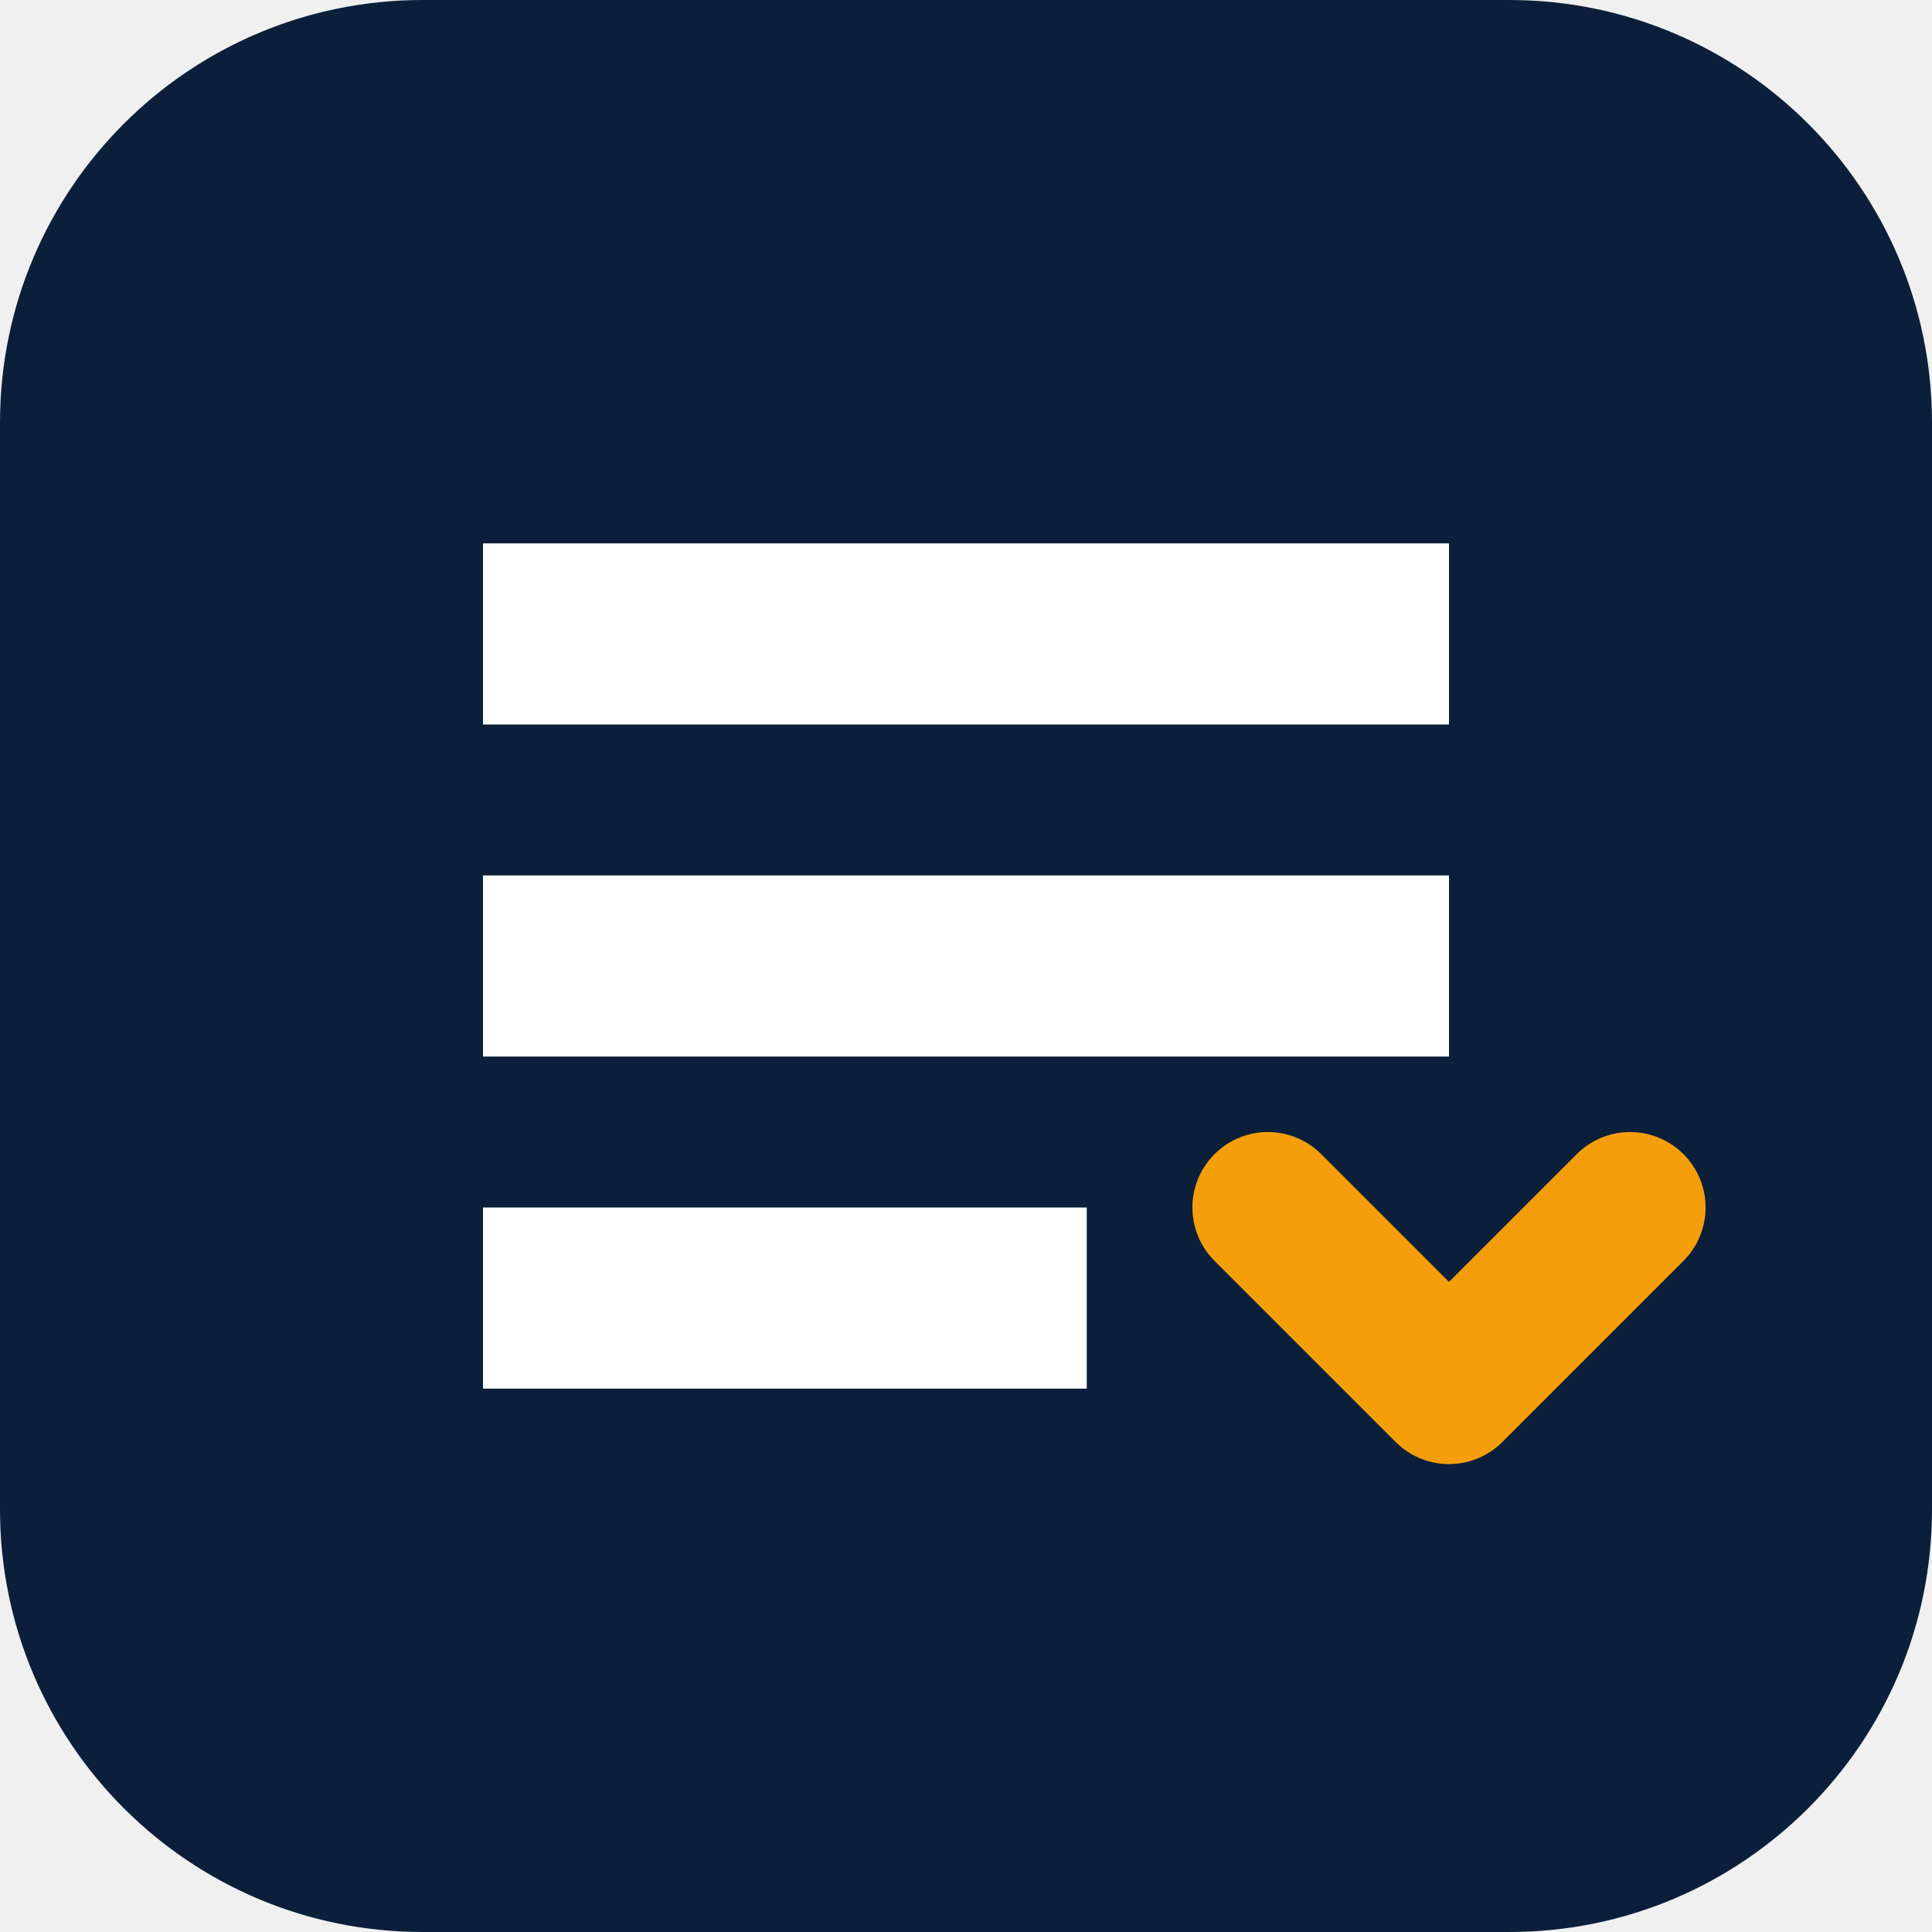
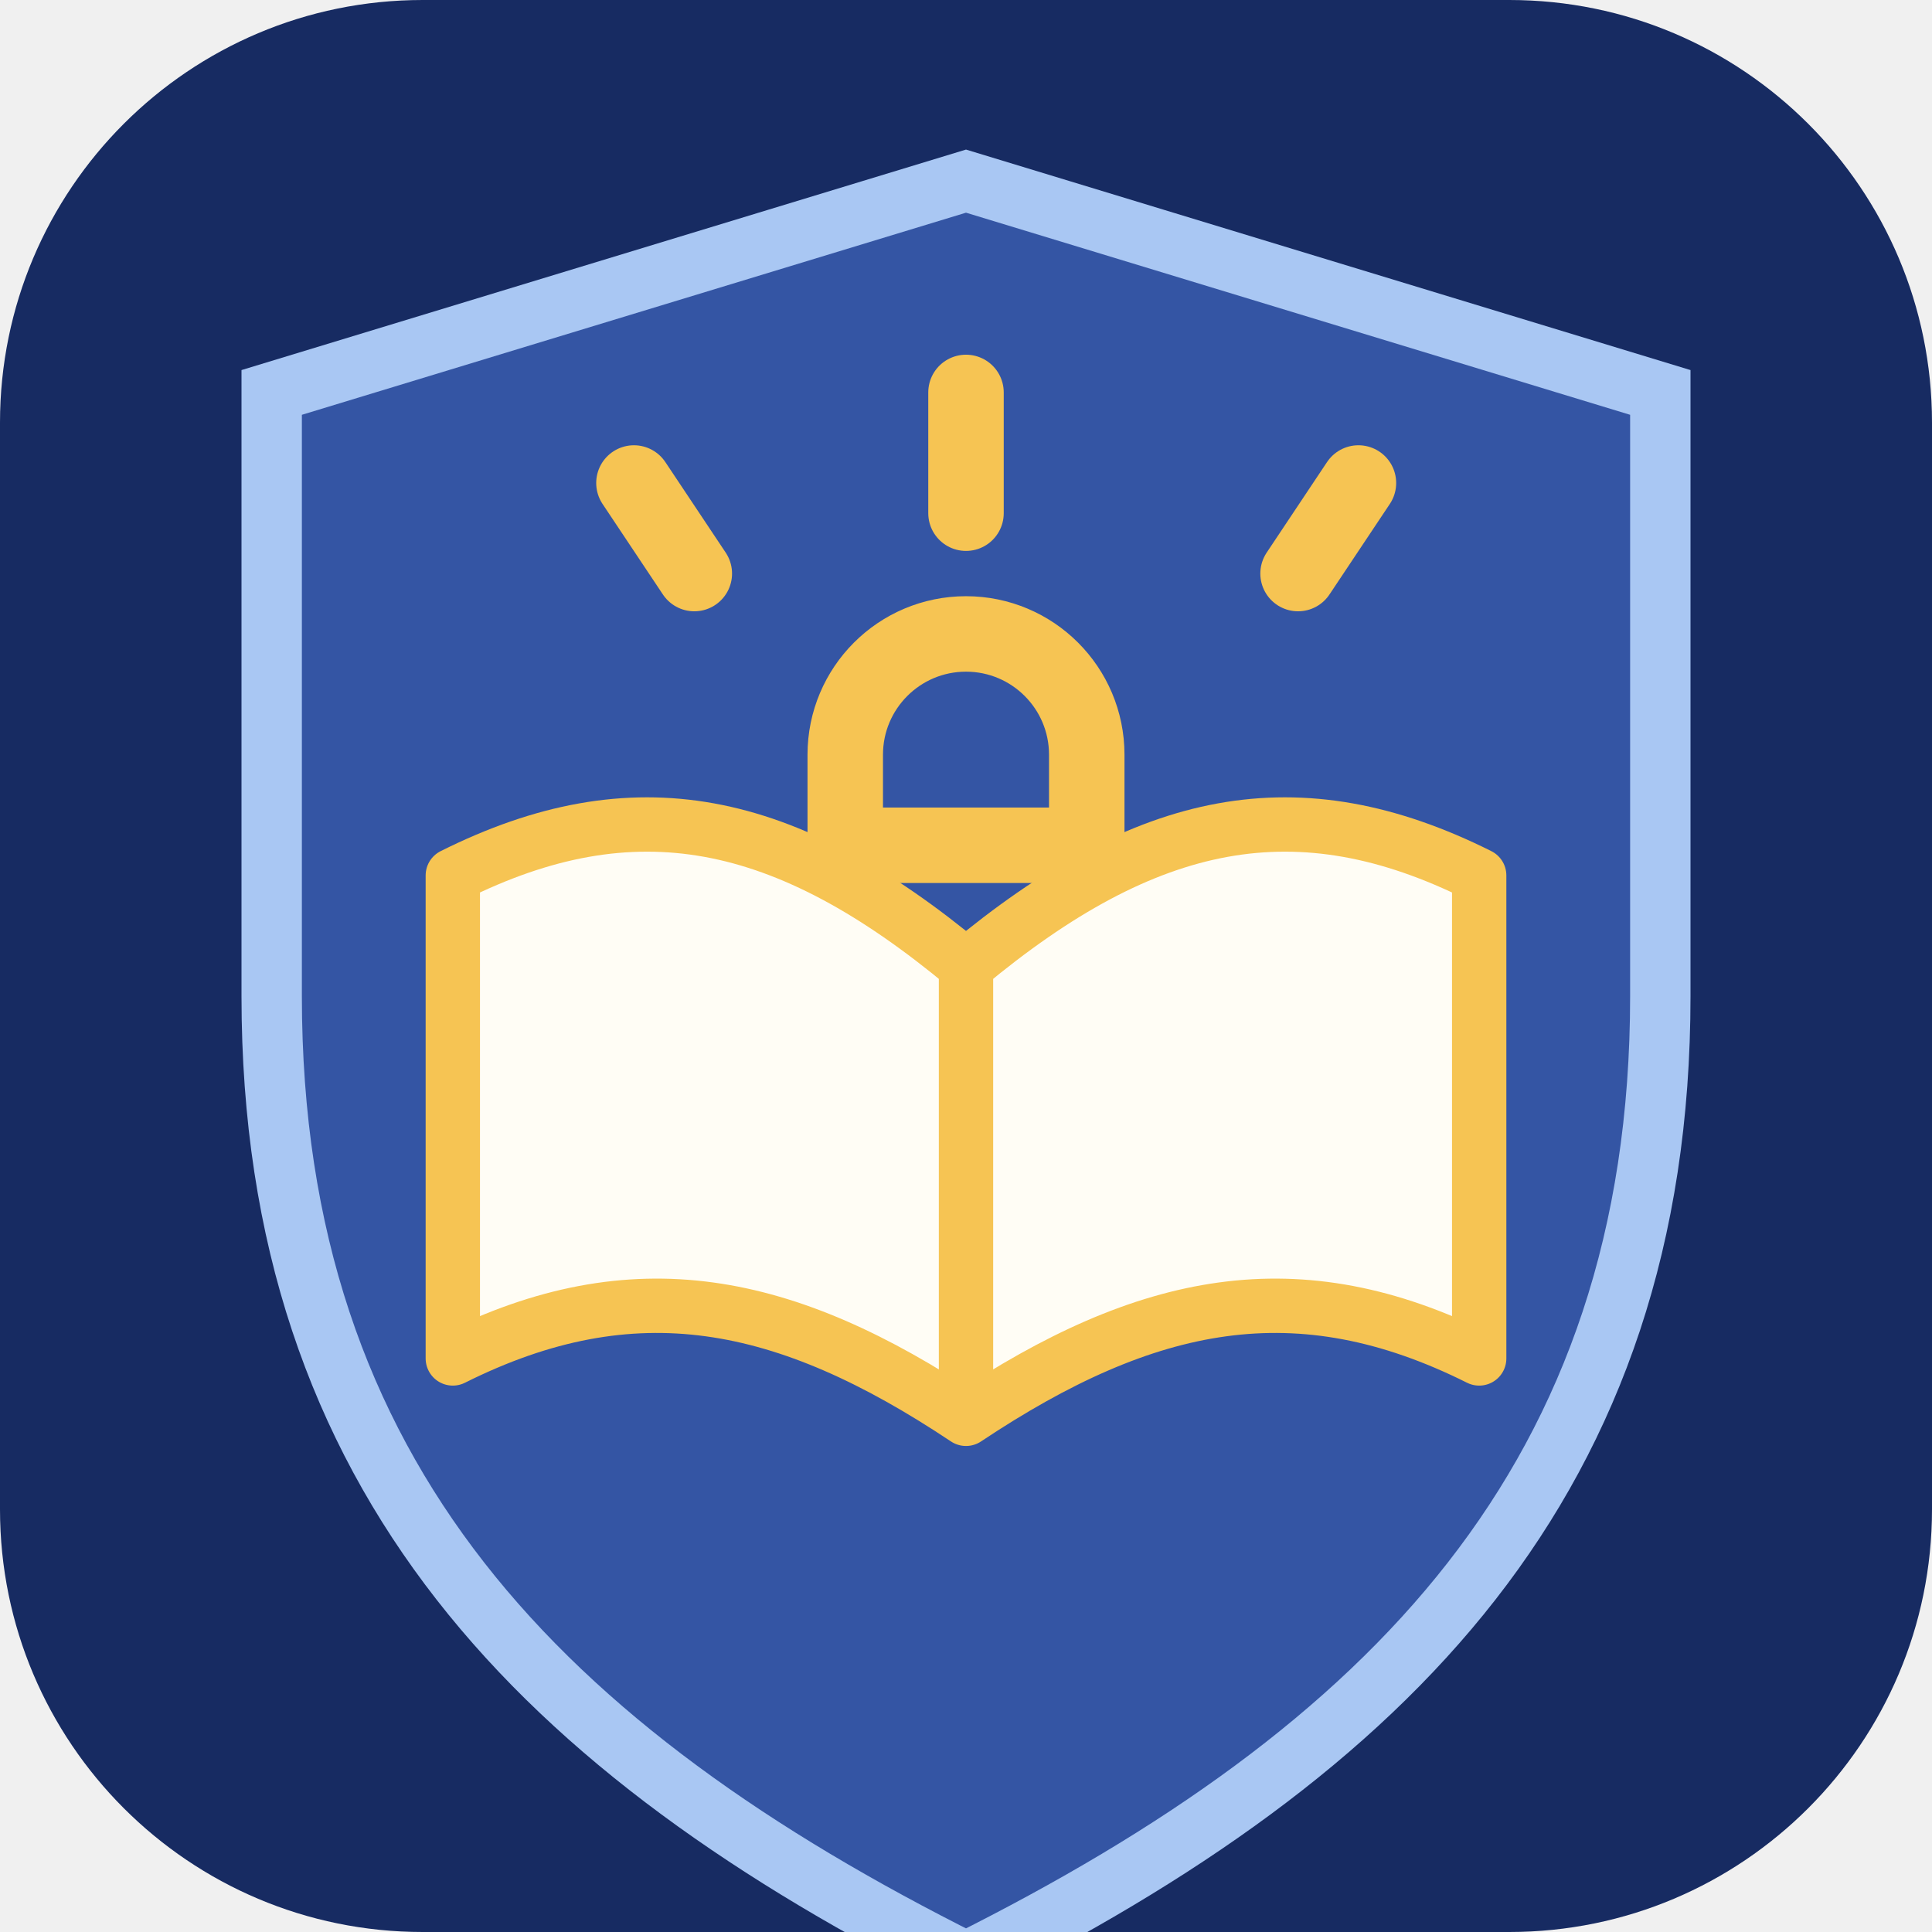
<svg xmlns="http://www.w3.org/2000/svg" viewBox="0 0 64 64">
-   <rect width="64" height="64" rx="14" fill="#0B1F3A" />
-   <path d="M16 18h32v6H16zM16 29h32v6H16zM16 40h20v6H16z" fill="#FFFFFF" />
-   <path d="M42 40l6 6 6-6" fill="none" stroke="#F59E0B" stroke-width="5" stroke-linecap="round" stroke-linejoin="round" />
+   <rect width="64" height="64" rx="14" fill="#172B62" />
+   <path d="M32 6 55 13v20c0 16-9 25-23 32C18 58 9 49 9 33V13l23-7Z" fill="#3455A4" stroke="#A9C7F3" stroke-width="2" />
+   <path d="M32 17v-4m-9 6-2-3m22 3 2-3m-17 9a4 4 0 1 1 8 0v3h-8v-3Z" fill="none" stroke="#F6C453" stroke-linecap="round" stroke-width="2.5" />
+   <path d="M32 32v15c-6-4-11-5-17-2V29c6-3 11-2 17 3Zm0 0c6-5 11-6 17-3v16c-6-3-11-2-17 2Z" fill="#FFFDF5" stroke="#F6C453" stroke-linejoin="round" stroke-width="1.8" />
</svg>
